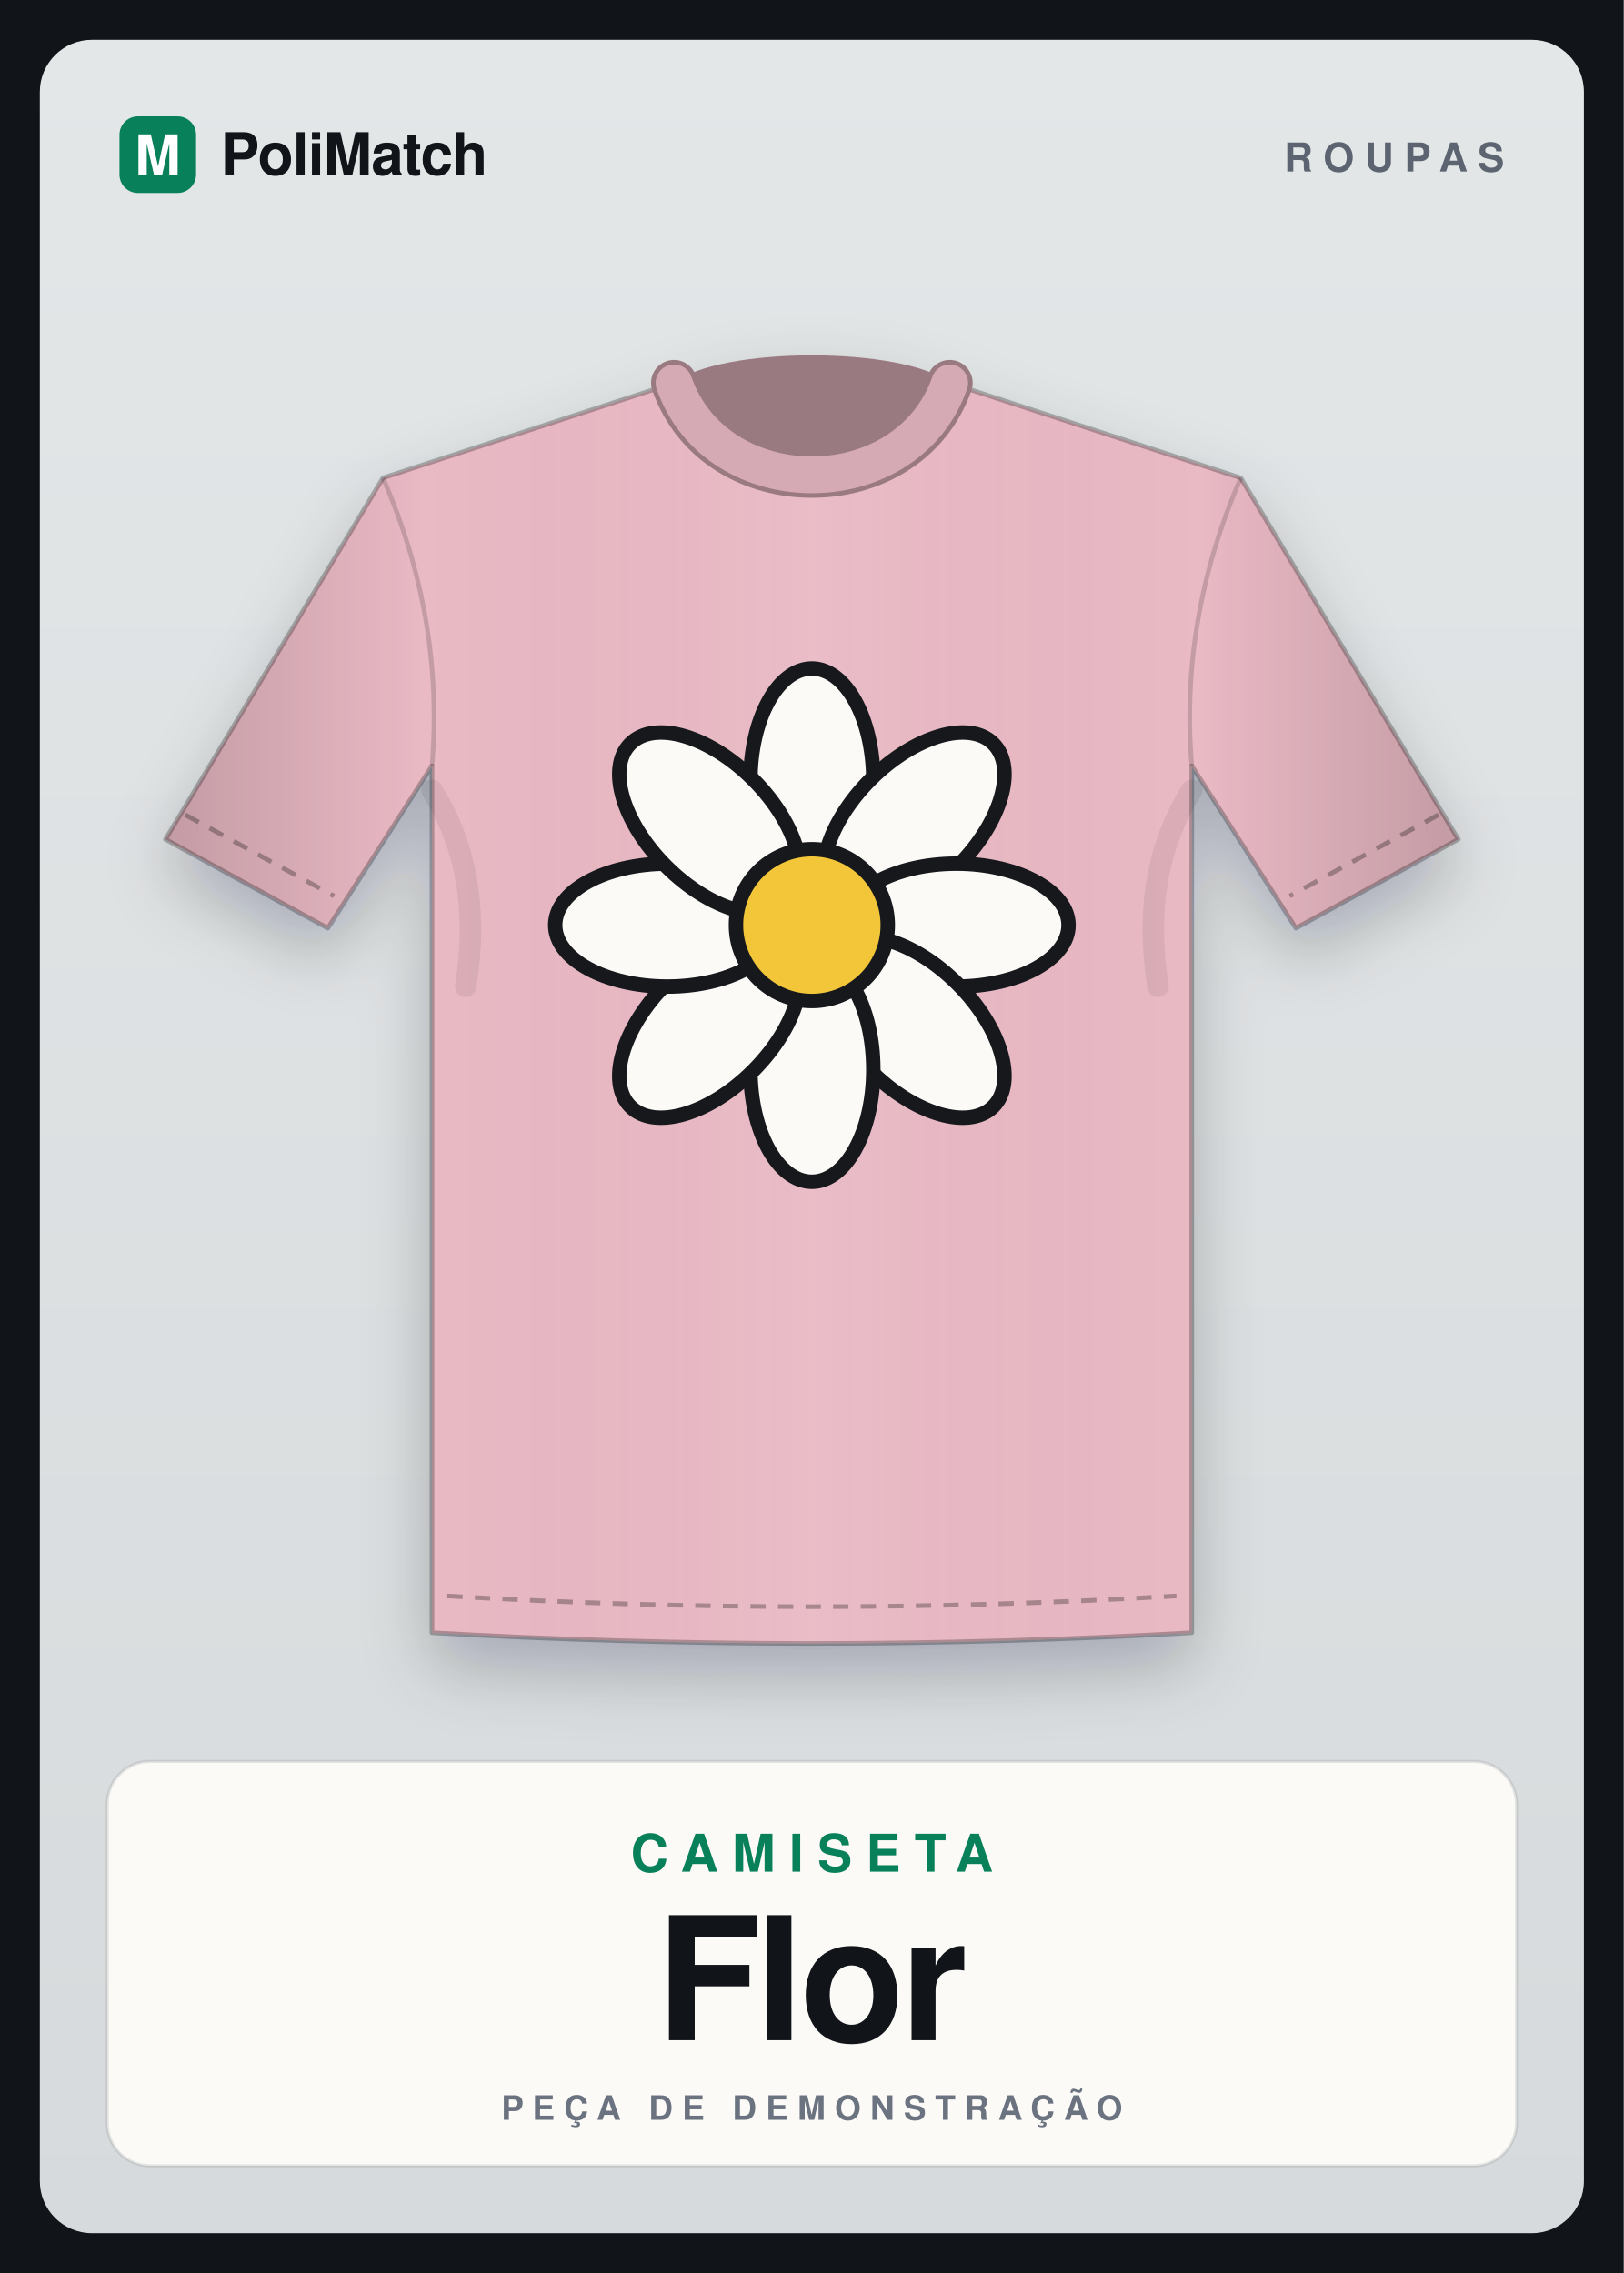
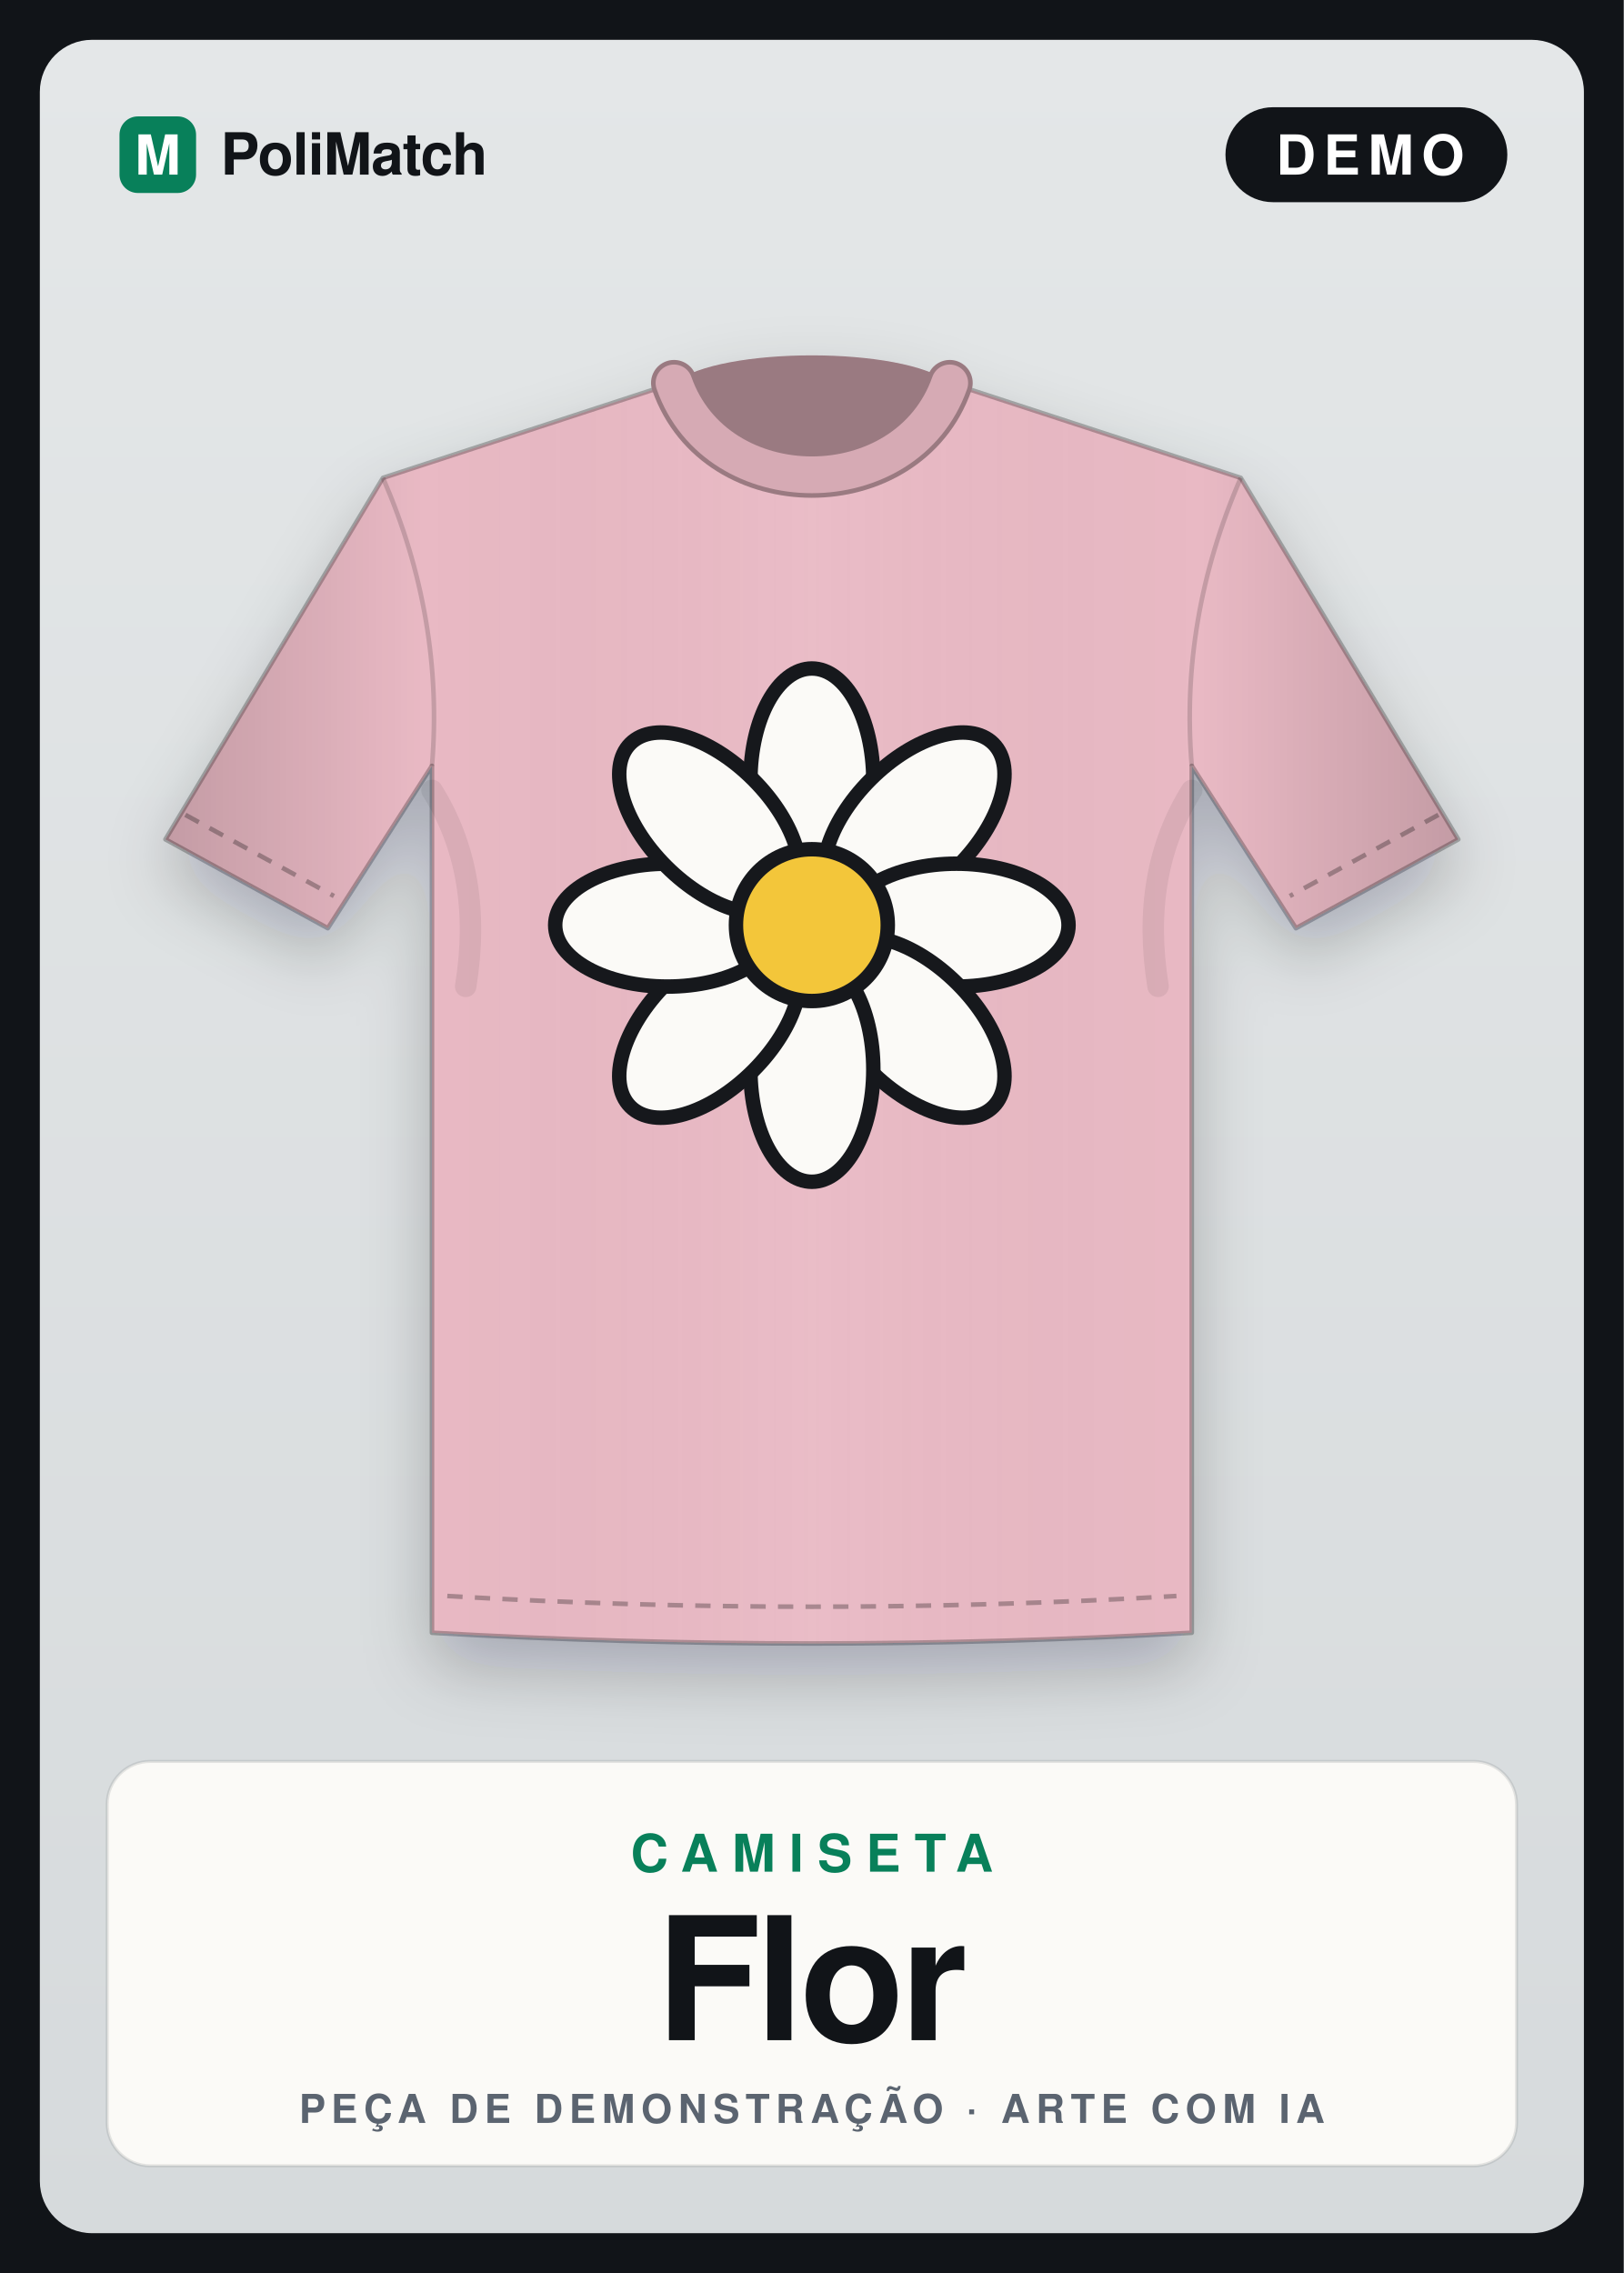
- <svg xmlns="http://www.w3.org/2000/svg" viewBox="0 0 1060 1484" width="1060" height="1484" font-family="-apple-system, 'SF Pro Display', 'Helvetica Neue', Helvetica, Arial, sans-serif">
+ <svg xmlns="http://www.w3.org/2000/svg" viewBox="0 0 1060 1484" width="1060" height="1484" font-family="'Helvetica Neue', Helvetica, Arial, sans-serif">
  <defs>
    <filter id="drop" x="-20%" y="-20%" width="140%" height="140%">
      <feDropShadow dx="0" dy="20" stdDeviation="22" flood-color="#0B1220" flood-opacity="0.24" />
    </filter>
    <linearGradient id="fold" x1="0" y1="0" x2="1" y2="0">
      <stop offset="0" stop-color="#000" stop-opacity="0.16" />
      <stop offset="0.2" stop-color="#000" stop-opacity="0" />
      <stop offset="0.5" stop-color="#fff" stop-opacity="0.05" />
      <stop offset="0.8" stop-color="#000" stop-opacity="0" />
      <stop offset="1" stop-color="#000" stop-opacity="0.16" />
    </linearGradient>
    <linearGradient id="panel" x1="0" y1="0" x2="0" y2="1">
      <stop offset="0" stop-color="#e4e7e8" />
      <stop offset="1" stop-color="#D6DADC" />
    </linearGradient>
  </defs>
  <rect width="1060" height="1484" fill="#111418" />
  <rect x="26" y="26" width="1008" height="1432" rx="34" fill="url(#panel)" />
  <rect x="78" y="76" width="50" height="50" rx="12" fill="#08805A" />
  <text x="103" y="114" font-size="36" font-weight="800" fill="#fff" text-anchor="middle">M</text>
  <text x="144" y="114" font-size="38" font-weight="700" fill="#111418" letter-spacing="-0.5">PoliMatch</text>
-   <text x="982" y="112" font-size="26" font-weight="700" fill="#5B6470" text-anchor="end" letter-spacing="7">ROUPAS</text>
+   <rect x="800" y="70" width="184" height="62" rx="31" fill="#111418" />
+   <text x="894.5" y="114" font-size="36" font-weight="700" fill="#fff" text-anchor="middle" letter-spacing="5">DEMO</text>
  <g filter="url(#drop)">
    <path d="M440,250 C470,226 590,226 620,250 C592,330 468,330 440,250 Z" fill="#9a7a81" />
    <path d="M440,250 C468,330 592,330 620,250 L810,312 L952,548 L846,606 L778,500 L778,1066 Q530,1080 282,1066 L282,500 L214,606 L108,548 L250,312 Z" fill="#E9B9C4" stroke="rgba(0,0,0,0.26)" stroke-width="3" stroke-linejoin="round" />
  </g>
  <path d="M440,250 C468,330 592,330 620,250 L810,312 L952,548 L846,606 L778,500 L778,1066 Q530,1080 282,1066 L282,500 L214,606 L108,548 L250,312 Z" fill="url(#fold)" />
  <path d="M810,312 Q770,404 778,500" fill="none" stroke="rgba(0,0,0,0.16)" stroke-width="3" />
  <path d="M778,516 q-34,54 -22,128" fill="none" stroke="rgba(0,0,0,0.07)" stroke-width="14" stroke-linecap="round" />
  <path d="M939,532 L842,585" fill="none" stroke="rgba(0,0,0,0.28)" stroke-width="3" stroke-dasharray="10 8" />
  <g transform="translate(1060,0) scale(-1,1)">
    <path d="M810,312 Q770,404 778,500" fill="none" stroke="rgba(0,0,0,0.16)" stroke-width="3" />
    <path d="M778,516 q-34,54 -22,128" fill="none" stroke="rgba(0,0,0,0.07)" stroke-width="14" stroke-linecap="round" />
    <path d="M939,532 L842,585" fill="none" stroke="rgba(0,0,0,0.28)" stroke-width="3" stroke-dasharray="10 8" />
  </g>
  <path d="M292,1042 Q530,1056 768,1042" fill="none" stroke="rgba(0,0,0,0.28)" stroke-width="3" stroke-dasharray="10 8" />
  <path d="M440,250 C468,330 592,330 620,250" fill="none" stroke="#9a7a81" stroke-width="30" stroke-linecap="round" />
  <path d="M440,250 C468,330 592,330 620,250" fill="none" stroke="#d6aab4" stroke-width="24" stroke-linecap="round" />
  <g transform="translate(530,604) scale(1.18)">
    <g fill="#FBFAF7" stroke="#16181C" stroke-width="8">
      <ellipse cx="0" cy="-80" rx="34" ry="62" transform="rotate(0)" />
      <ellipse cx="0" cy="-80" rx="34" ry="62" transform="rotate(45)" />
      <ellipse cx="0" cy="-80" rx="34" ry="62" transform="rotate(90)" />
      <ellipse cx="0" cy="-80" rx="34" ry="62" transform="rotate(135)" />
      <ellipse cx="0" cy="-80" rx="34" ry="62" transform="rotate(180)" />
      <ellipse cx="0" cy="-80" rx="34" ry="62" transform="rotate(225)" />
      <ellipse cx="0" cy="-80" rx="34" ry="62" transform="rotate(270)" />
      <ellipse cx="0" cy="-80" rx="34" ry="62" transform="rotate(315)" />
    </g>
    <circle r="42" fill="#F3C63A" stroke="#16181C" stroke-width="8" />
  </g>
  <rect x="70" y="1150" width="920" height="264" rx="28" fill="#FBFAF7" stroke="rgba(17,20,24,0.10)" stroke-width="2" />
  <text x="530" y="1222" font-size="34" font-weight="800" fill="#08805A" text-anchor="middle" letter-spacing="9">CAMISETA</text>
  <text x="530" y="1332" font-size="112" font-weight="800" fill="#111418" text-anchor="middle" letter-spacing="-2.5">Flor</text>
-   <text x="530" y="1384" font-size="22" font-weight="600" fill="#6B7280" text-anchor="middle" letter-spacing="6">PEÇA DE DEMONSTRAÇÃO</text>
+   <text x="530" y="1386" font-size="26" font-weight="700" fill="#5B6470" text-anchor="middle" letter-spacing="4">PEÇA DE DEMONSTRAÇÃO · ARTE COM IA</text>
</svg>
